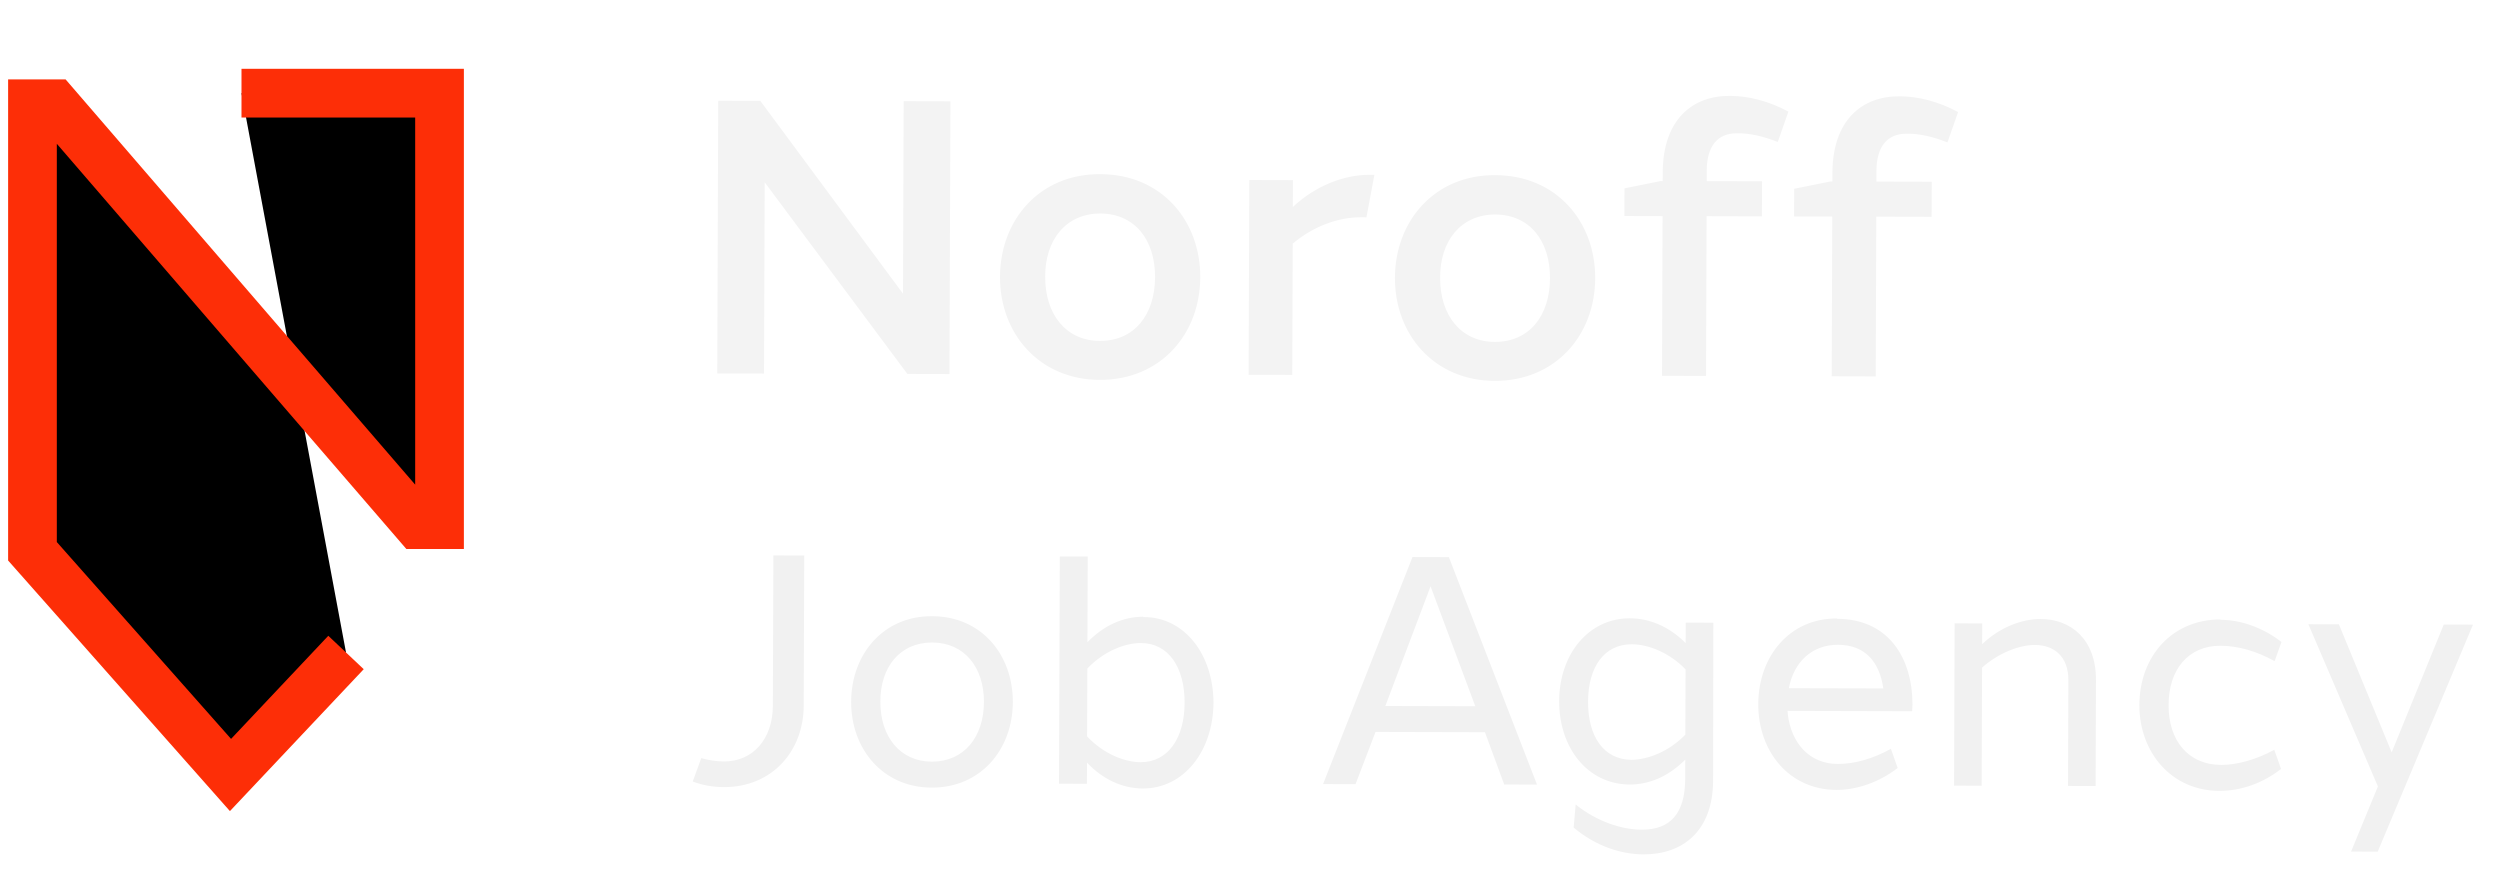
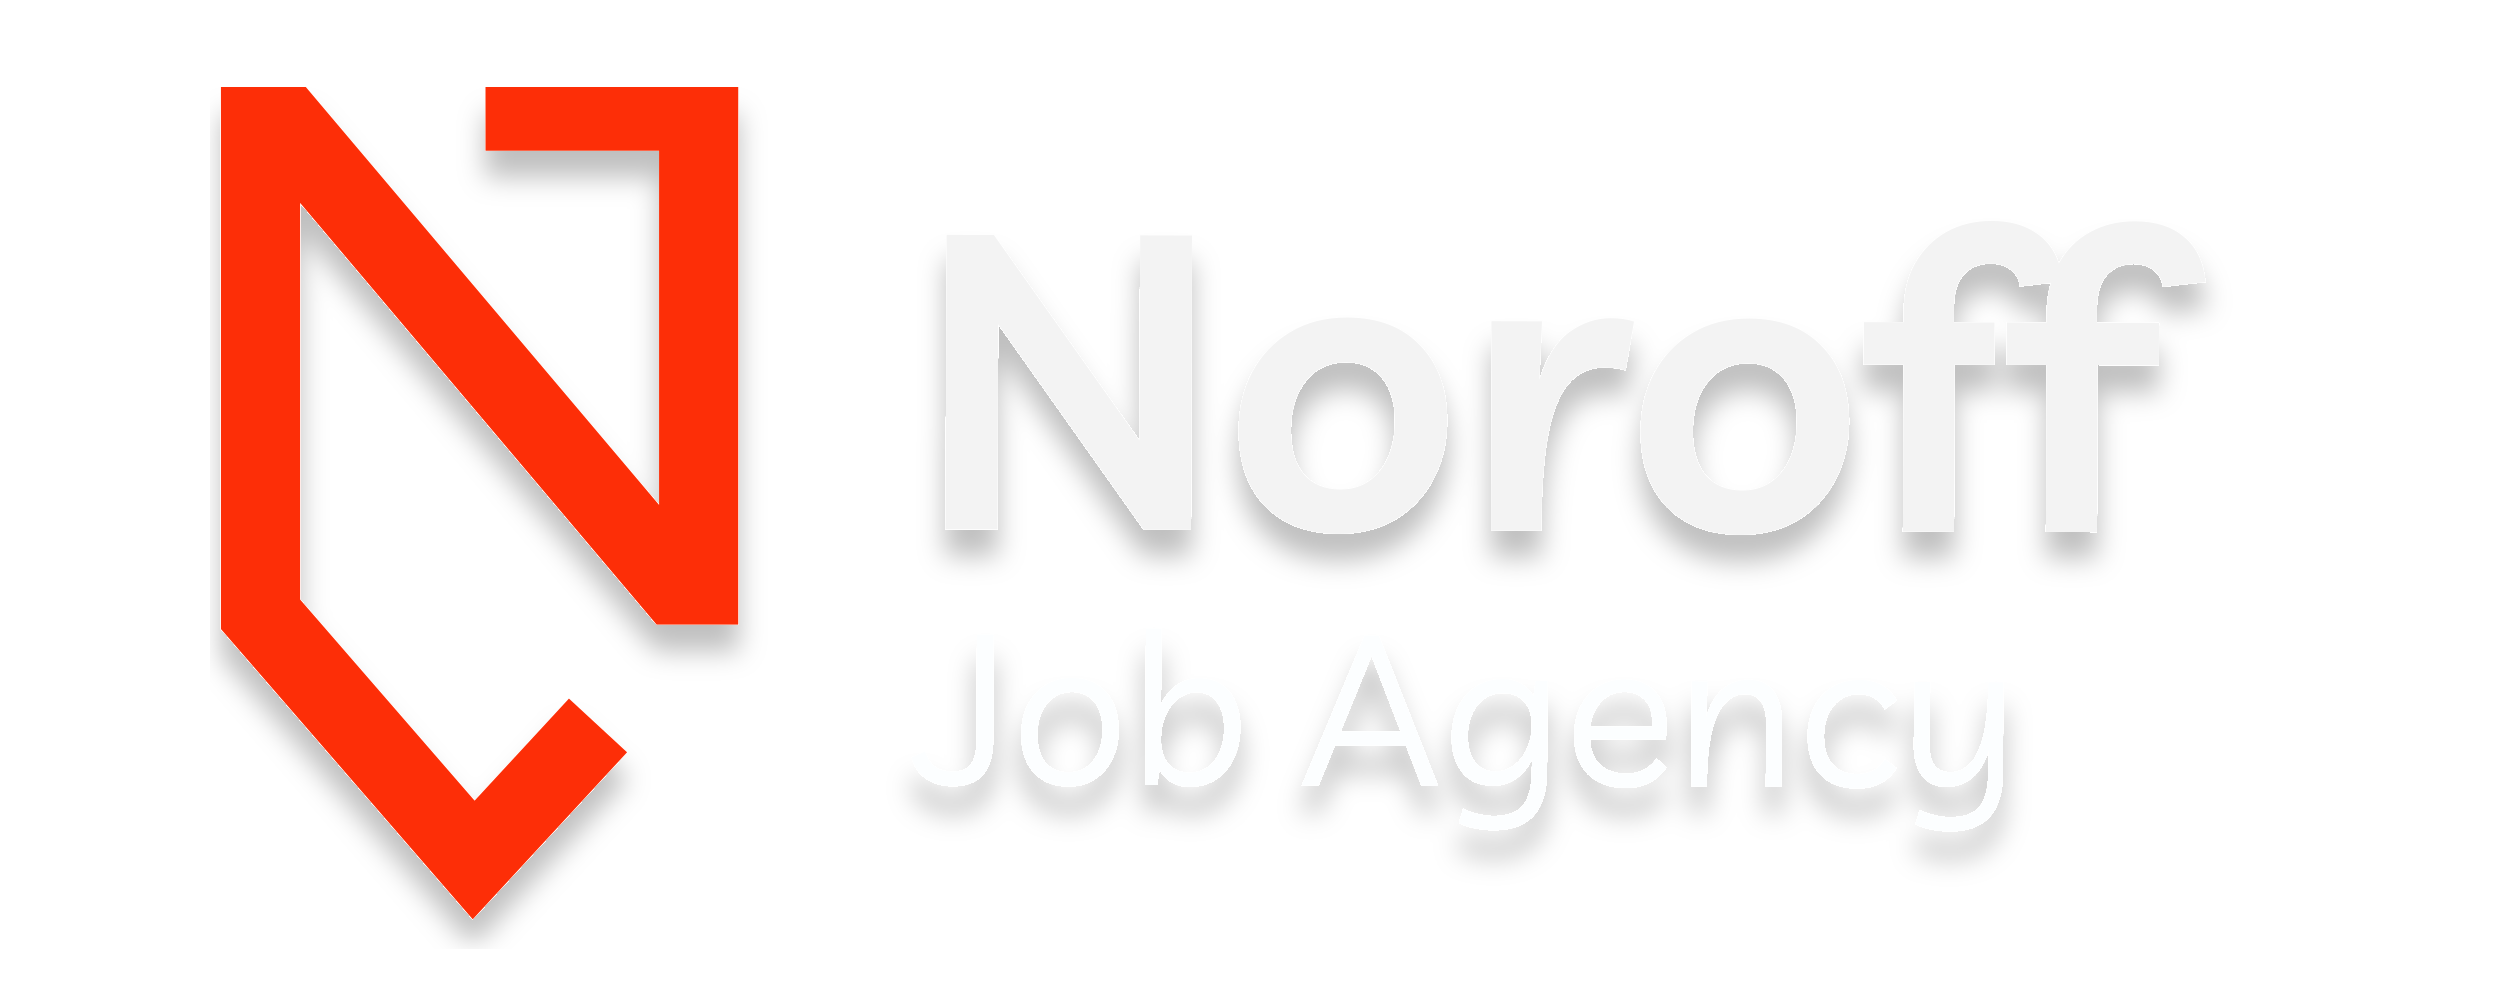
- <svg xmlns="http://www.w3.org/2000/svg" width="154" height="54" viewBox="0 0 154 54">
-   <path d="M21.314 40.193L14.198 47.74L2 33.959V6.392H3.355L25.719 32.318H27.075V5.74L14.876 5.74" stroke="#FD2E07" stroke-width="3" />
-   <path d="M58.546 6.241L55.666 6.234L55.624 18.09L46.834 6.212L44.242 6.205L44.183 23.005L47.063 23.012L47.105 11.229L55.895 23.035L58.487 23.041L58.546 6.241ZM67.79 10.729C64.07 10.695 61.613 13.521 61.6 17.049C61.588 20.553 64.026 23.391 67.746 23.401C71.49 23.41 73.924 20.584 73.936 17.08C73.948 13.576 71.534 10.738 67.79 10.729ZM67.782 13.153C69.894 13.158 71.16 14.769 71.152 17.073C71.144 19.401 69.866 21.006 67.754 21.001C65.666 20.995 64.376 19.36 64.384 17.056C64.368 14.776 65.67 13.147 67.782 13.153ZM84.326 10.771C82.814 10.767 81.036 11.434 79.639 12.751L79.645 11.095L76.957 11.088L76.915 23.088L79.603 23.095L79.632 15.007C80.907 13.93 82.445 13.382 83.813 13.385C83.933 13.386 84.053 13.386 84.173 13.386L84.662 10.771C84.542 10.771 84.446 10.771 84.326 10.771ZM92.118 10.79C88.398 10.757 85.941 13.583 85.928 17.111C85.916 20.615 88.354 23.453 92.074 23.462C95.818 23.472 98.252 20.646 98.264 17.142C98.276 13.638 95.862 10.8 92.118 10.79ZM92.11 13.214C94.222 13.22 95.488 14.831 95.48 17.135C95.472 19.463 94.194 21.068 92.082 21.062C89.994 21.057 88.704 19.422 88.712 17.118C88.696 14.838 89.998 13.209 92.11 13.214ZM106.968 8.212C107.736 8.19 108.599 8.384 109.51 8.746L110.165 6.876C108.967 6.225 107.696 5.91 106.592 5.907C104.264 5.877 102.435 7.36 102.424 10.624L102.422 11.152L102.302 11.152L100.068 11.602L100.062 13.306L102.414 13.312L102.38 23.152L105.092 23.159L105.126 13.319L108.534 13.328L108.542 11.168L105.134 11.159L105.136 10.487C105.141 8.999 105.816 8.209 106.968 8.212ZM117.421 8.238C118.189 8.216 119.052 8.41 119.963 8.773L120.618 6.902C119.42 6.251 118.149 5.936 117.045 5.933C114.717 5.903 112.888 7.387 112.877 10.651L112.875 11.179L112.755 11.178L110.521 11.629L110.515 13.333L112.867 13.339L112.833 23.179L115.545 23.186L115.579 13.346L118.987 13.354L118.995 11.194L115.587 11.186L115.589 10.514C115.594 9.026 116.269 8.235 117.421 8.238Z" fill="#F3F3F3" />
-   <path d="M49.541 34.218L47.641 34.213L47.608 43.473C47.601 45.533 46.376 46.91 44.596 46.906C44.096 46.904 43.636 46.823 43.197 46.702L42.672 48.141C43.251 48.362 43.891 48.484 44.591 48.486C47.571 48.493 49.498 46.258 49.508 43.478L49.541 34.218ZM57.429 37.958C54.429 37.931 52.441 40.285 52.431 43.225C52.42 46.145 54.392 48.511 57.392 48.518C60.412 48.526 62.38 46.171 62.391 43.251C62.401 40.331 60.449 37.966 57.429 37.958ZM57.423 39.578C59.404 39.583 60.618 41.106 60.611 43.246C60.603 45.406 59.378 46.923 57.398 46.918C55.458 46.913 54.223 45.39 54.231 43.23C54.218 41.09 55.444 39.573 57.423 39.578ZM70.431 37.991C69.191 37.988 67.989 38.525 66.986 39.562L67.004 34.282L65.284 34.278L65.235 48.278L66.955 48.282L66.96 46.982C67.956 48.025 69.154 48.568 70.394 48.571C72.934 48.577 74.722 46.262 74.752 43.302C74.743 40.322 72.971 37.997 70.431 38.011L70.431 37.991ZM70.26 46.951C69.28 46.948 67.981 46.445 66.965 45.362L66.98 41.182C68.004 40.105 69.305 39.608 70.285 39.611C71.985 39.615 72.98 41.117 72.972 43.297C72.965 45.457 71.96 46.955 70.26 46.951ZM94.68 48.332L89.25 34.319L87.01 34.313L81.501 48.299L83.501 48.304L84.732 45.087L91.472 45.104L92.66 48.327L94.68 48.332ZM85.337 43.489L88.123 36.116L90.877 43.503L85.337 43.489ZM105.541 38.36L103.841 38.355L103.837 39.615C102.801 38.573 101.582 38.09 100.402 38.087C97.862 38.08 96.055 40.296 96.044 43.176C96.034 46.056 97.786 48.3 100.366 48.327C101.606 48.33 102.768 47.833 103.812 46.795L103.807 48.055C103.78 50.055 102.937 51.113 101.137 51.109C99.917 51.106 98.378 50.622 97.062 49.558L96.937 50.978C98.273 52.101 99.811 52.625 101.251 52.629C103.631 52.635 105.516 51.22 105.527 48.08L105.541 38.36ZM100.492 46.807C98.792 46.783 97.817 45.38 97.824 43.22C97.832 41.06 98.837 39.683 100.517 39.687C101.617 39.69 102.915 40.273 103.831 41.235L103.817 45.255C102.834 46.273 101.552 46.79 100.492 46.807ZM113.168 38.099C110.248 38.072 108.32 40.427 108.309 43.367C108.299 46.287 110.211 48.652 113.131 48.659C114.351 48.662 115.732 48.206 116.896 47.309L116.48 46.127C115.358 46.745 114.256 47.062 113.196 47.059C111.476 47.055 110.341 45.792 110.127 43.991C110.127 43.931 110.128 43.851 110.108 43.791L117.788 43.811C117.788 43.671 117.809 43.531 117.809 43.391C117.8 40.471 116.288 38.127 113.168 38.119L113.168 38.099ZM113.222 39.719C114.902 39.723 115.778 40.786 116.013 42.406L110.193 42.392C110.498 40.792 111.602 39.715 113.222 39.719ZM125.706 38.131C124.566 38.128 123.204 38.624 122.1 39.682L122.105 38.402L120.405 38.397L120.37 48.397L122.07 48.402L122.095 41.122C123.138 40.204 124.4 39.727 125.36 39.73C126.52 39.733 127.418 40.435 127.412 41.895L127.39 48.415L129.09 48.419L129.112 41.899C129.121 39.359 127.546 38.135 125.706 38.131ZM136.784 38.159C133.824 38.151 131.796 40.406 131.786 43.426C131.776 46.346 133.767 48.711 136.707 48.719C138.047 48.722 139.389 48.245 140.512 47.368L140.096 46.187C138.974 46.804 137.773 47.121 136.833 47.119C134.773 47.114 133.578 45.591 133.586 43.451C133.574 41.251 134.799 39.774 136.779 39.779C137.859 39.782 138.998 40.104 140.115 40.727L140.54 39.548C139.383 38.645 138.004 38.182 136.784 38.179L136.784 38.159ZM152.335 38.478L150.535 38.474L147.327 46.345L144.075 38.457L142.195 38.452L146.48 48.443L144.826 52.459L146.466 52.463L152.335 38.478Z" fill="#F1F1F1" />
+ <svg xmlns="http://www.w3.org/2000/svg" width="379" height="149" viewBox="0 0 379 149" fill="none">
+   <g filter="url(#filter0_d_25_939)">
+     <path d="M144.391 119.188C142.791 119.183 141.438 118.785 140.331 117.993C139.224 117.201 138.524 116.143 138.23 114.82L140.249 113.929C140.587 114.996 141.096 115.776 141.777 116.269C142.479 116.74 143.385 116.977 144.495 116.98C145.711 116.983 146.608 116.622 147.186 115.899C147.765 115.153 148.057 113.981 148.063 112.381L148.119 96.221L150.615 96.227L150.559 112.291C150.551 114.553 150.033 116.269 149.005 117.439C147.998 118.61 146.46 119.193 144.391 119.188ZM162.504 102.786C164.701 102.791 166.427 103.51 167.68 104.943C168.955 106.354 169.589 108.276 169.58 110.708C169.575 112.329 169.25 113.79 168.605 115.089C167.982 116.368 167.104 117.379 165.97 118.123C164.837 118.866 163.513 119.236 161.999 119.232C159.759 119.227 158.001 118.518 156.726 117.107C155.451 115.674 154.818 113.731 154.826 111.278C154.832 109.657 155.146 108.207 155.769 106.928C156.414 105.65 157.313 104.639 158.468 103.895C159.623 103.152 160.968 102.782 162.504 102.786ZM162.006 117.088C163.542 117.092 164.781 116.509 165.724 115.338C166.667 114.167 167.142 112.621 167.148 110.701C167.155 108.845 166.744 107.415 165.915 106.41C165.108 105.406 163.979 104.901 162.528 104.898C161.462 104.895 160.533 105.17 159.742 105.723C158.972 106.254 158.361 106.999 157.91 107.958C157.48 108.917 157.263 110.026 157.258 111.284C157.252 113.162 157.663 114.603 158.491 115.607C159.341 116.591 160.513 117.085 162.006 117.088ZM173.66 119.006L173.742 95.326L176.078 95.332L176.051 103.076L175.942 106.916C176.522 105.659 177.315 104.669 178.32 103.946C179.325 103.202 180.489 102.831 181.812 102.835C183.156 102.838 184.286 103.161 185.201 103.803C186.137 104.425 186.838 105.301 187.304 106.433C187.79 107.543 188.031 108.824 188.026 110.275C188.02 112.045 187.695 113.613 187.05 114.976C186.405 116.319 185.505 117.372 184.351 118.137C183.196 118.902 181.861 119.283 180.347 119.279C179.28 119.276 178.342 119.029 177.533 118.536C176.724 118.022 176.14 117.37 175.78 116.579L175.42 119.011L173.66 119.006ZM180.29 117.135C181.89 117.139 183.172 116.534 184.137 115.321C185.101 114.086 185.587 112.455 185.594 110.428C185.6 108.722 185.231 107.388 184.488 106.426C183.766 105.442 182.765 104.949 181.485 104.946C180.439 104.943 179.5 105.25 178.665 105.867C177.853 106.483 177.199 107.335 176.705 108.422C176.231 109.509 175.992 110.745 175.988 112.132C175.982 113.689 176.362 114.917 177.127 115.815C177.913 116.692 178.968 117.132 180.29 117.135ZM197.362 119.066L206.881 96.371L209.025 96.376L218.002 119.119L215.506 119.113L213.159 113.027L202.376 112.999L199.89 119.073L197.362 119.066ZM203.215 110.921L212.367 110.945L207.927 99.413L203.215 110.921ZM226.394 125.86C225.498 125.858 224.57 125.76 223.611 125.565C222.673 125.392 221.863 125.113 221.182 124.727L221.829 122.617C222.532 122.981 223.288 123.25 224.098 123.423C224.908 123.617 225.697 123.715 226.465 123.717C228.513 123.722 229.966 123.214 230.823 122.192C231.701 121.191 232.165 119.582 232.215 117.363L232.288 115.027C231.686 116.285 230.872 117.285 229.845 118.029C228.819 118.752 227.644 119.112 226.321 119.108C224.295 119.103 222.74 118.416 221.657 117.048C220.595 115.68 220.067 113.919 220.075 111.764C220.081 110.036 220.406 108.512 221.051 107.191C221.717 105.87 222.627 104.837 223.782 104.094C224.958 103.329 226.303 102.948 227.818 102.952C228.906 102.955 229.854 103.203 230.663 103.695C231.493 104.188 232.099 104.819 232.48 105.588L232.809 103.253L234.569 103.257L234.521 117.017C234.5 122.926 231.791 125.874 226.394 125.86ZM227.874 105.064C226.808 105.061 225.868 105.336 225.055 105.889C224.264 106.442 223.643 107.208 223.191 108.188C222.74 109.168 222.512 110.299 222.508 111.579C222.502 113.285 222.87 114.609 223.614 115.549C224.357 116.49 225.38 116.962 226.681 116.965C227.726 116.968 228.666 116.661 229.5 116.044C230.356 115.428 231.02 114.587 231.493 113.521C231.987 112.456 232.237 111.251 232.241 109.907C232.247 108.393 231.856 107.208 231.07 106.352C230.305 105.497 229.24 105.068 227.874 105.064ZM246.483 119.448C244.029 119.441 242.101 118.732 240.698 117.321C239.316 115.909 238.63 113.945 238.639 111.428C238.644 109.785 238.98 108.325 239.646 107.046C240.312 105.768 241.211 104.778 242.344 104.077C243.499 103.355 244.801 102.995 246.252 102.999C248.428 103.005 250.1 103.766 251.268 105.284C252.458 106.802 252.876 109.064 252.525 112.071L241.037 112.042C241.095 113.749 241.602 115.051 242.559 115.95C243.537 116.848 244.901 117.3 246.65 117.304C247.504 117.306 248.326 117.127 249.116 116.766C249.907 116.384 250.581 115.799 251.138 115.011L252.606 116.359C251.169 118.425 249.128 119.454 246.483 119.448ZM246.277 104.887C245.296 104.885 244.431 105.117 243.683 105.584C242.956 106.052 242.367 106.69 241.916 107.5C241.466 108.288 241.185 109.173 241.075 110.154L250.483 110.178C250.575 108.322 250.217 106.977 249.409 106.143C248.601 105.309 247.557 104.89 246.277 104.887ZM256.441 119.217L256.496 103.313L258.864 103.319L258.653 108.759C259.193 106.904 260.019 105.487 261.132 104.509C262.266 103.53 263.59 103.043 265.105 103.047C266.726 103.051 267.972 103.62 268.843 104.753C269.714 105.885 270.145 107.519 270.138 109.652L270.041 119.252L267.705 119.246L267.801 109.934C267.806 108.377 267.544 107.203 267.013 106.412C266.504 105.621 265.673 105.225 264.521 105.222C263.433 105.219 262.451 105.654 261.573 106.526C260.717 107.377 260.029 108.826 259.51 110.873C259.012 112.92 258.757 115.703 258.745 119.223L256.441 119.217ZM281.473 119.537C279.148 119.531 277.326 118.833 276.008 117.443C274.69 116.032 274.036 114.078 274.045 111.582C274.05 109.897 274.386 108.415 275.052 107.136C275.718 105.858 276.639 104.868 277.814 104.167C278.99 103.445 280.357 103.086 281.914 103.09C284.474 103.096 286.348 104.125 287.535 106.176L285.739 107.516C284.891 105.999 283.592 105.238 281.843 105.234C280.243 105.23 278.95 105.813 277.965 106.984C277.001 108.133 276.515 109.668 276.509 111.588C276.502 113.465 276.934 114.896 277.806 115.879C278.677 116.863 279.934 117.357 281.577 117.361C282.451 117.363 283.252 117.184 283.978 116.823C284.705 116.462 285.304 115.888 285.776 115.1L287.5 116.448C286.213 118.514 284.204 119.544 281.473 119.537ZM295.604 126.037C294.687 126.034 293.749 125.936 292.789 125.742C291.851 125.569 291.052 125.289 290.392 124.904L291.039 122.825C291.721 123.168 292.467 123.426 293.277 123.599C294.087 123.793 294.886 123.891 295.676 123.893C297.724 123.898 299.176 123.401 300.033 122.4C300.911 121.4 301.375 119.78 301.426 117.54L301.535 113.636C300.931 115.576 300.073 117.003 298.96 117.917C297.848 118.832 296.566 119.287 295.116 119.284C293.494 119.279 292.259 118.722 291.409 117.61C290.56 116.499 290.139 114.962 290.145 112.999L290.275 103.399L292.611 103.405L292.482 112.717C292.456 114.103 292.698 115.181 293.207 115.951C293.717 116.699 294.537 117.074 295.667 117.077C296.798 117.08 297.791 116.656 298.648 115.805C299.504 114.953 300.181 113.536 300.679 111.554C301.176 109.55 301.431 106.841 301.443 103.428L303.683 103.433L303.635 117.193C303.614 123.103 300.938 126.05 295.604 126.037Z" fill="#FCFEFF" />
+     <path d="M172.851 35.679L180.705 35.699L180.55 80.309L173.387 80.291L151.316 49.133L151.208 80.234L143.354 80.214L143.509 35.604L150.672 35.623L172.743 66.78L172.851 35.679ZM204.241 48.137C208.975 48.149 212.677 49.583 215.348 52.438C218.061 55.251 219.409 59.066 219.392 63.883C219.381 67.151 218.679 70.081 217.288 72.674C215.939 75.226 214.026 77.253 211.549 78.754C209.073 80.214 206.201 80.94 202.934 80.932C198.2 80.92 194.477 79.507 191.764 76.693C189.093 73.88 187.766 70.044 187.783 65.185C187.794 61.918 188.475 59.008 189.824 56.457C191.215 53.863 193.128 51.837 195.563 50.377C198.039 48.875 200.932 48.129 204.241 48.137ZM203.208 74.209C205.68 74.216 207.673 73.278 209.187 71.397C210.702 69.516 211.464 67.005 211.475 63.863C211.485 61.015 210.823 58.814 209.487 57.261C208.194 55.708 206.396 54.928 204.092 54.922C201.537 54.916 199.502 55.853 197.988 57.734C196.473 59.615 195.711 62.106 195.7 65.205C195.69 68.054 196.331 70.275 197.624 71.87C198.959 73.424 200.821 74.203 203.208 74.209ZM246.434 56.161C245.597 55.866 244.53 55.717 243.231 55.713C240.969 55.707 239.144 56.541 237.756 58.212C236.368 59.843 235.333 62.479 234.65 66.121C234.009 69.722 233.678 74.496 233.657 80.444L226.055 80.425L226.126 59.942L226.102 48.695L233.768 48.715L233.36 57.573C234.461 54.183 235.977 51.778 237.909 50.359C239.883 48.94 241.979 48.233 244.2 48.239C244.87 48.24 245.498 48.284 246.084 48.369C246.67 48.454 247.214 48.581 247.716 48.75L246.434 56.161ZM265.17 48.292C269.904 48.304 273.606 49.738 276.277 52.593C278.99 55.406 280.338 59.222 280.321 64.039C280.31 67.306 279.608 70.236 278.217 72.83C276.868 75.381 274.955 77.408 272.478 78.91C270.002 80.37 267.13 81.095 263.863 81.087C259.129 81.075 255.406 79.662 252.693 76.849C250.022 74.035 248.695 70.199 248.712 65.34C248.723 62.073 249.404 59.164 250.753 56.612C252.144 54.019 254.057 51.992 256.492 50.532C258.968 49.03 261.861 48.284 265.17 48.292ZM264.137 74.365C266.609 74.371 268.602 73.433 270.116 71.552C271.631 69.671 272.393 67.16 272.404 64.019C272.414 61.17 271.752 58.969 270.416 57.416C269.123 55.863 267.325 55.083 265.021 55.078C262.466 55.071 260.431 56.008 258.917 57.889C257.402 59.77 256.64 62.261 256.629 65.361C256.619 68.209 257.26 70.431 258.553 72.026C259.888 73.579 261.75 74.359 264.137 74.365ZM288.492 80.584L288.58 55.263L282.548 55.248L282.57 48.839L288.602 48.855L288.608 47.158C288.618 44.352 289.192 41.944 290.33 39.937C291.51 37.887 293.086 36.3 295.059 35.174C297.073 34.048 299.379 33.488 301.976 33.495C304.531 33.501 306.665 34.051 308.379 35.145C310.135 36.197 311.386 37.791 312.132 39.93C313.27 37.88 314.826 36.313 316.798 35.229C318.813 34.103 321.097 33.544 323.653 33.55C326.752 33.558 329.221 34.339 331.059 35.894C332.938 37.407 334.04 39.692 334.365 42.751L327.891 43.488C327.769 42.399 327.311 41.56 326.517 40.971C325.723 40.341 324.698 40.024 323.442 40.021C321.724 40.017 320.361 40.6 319.351 41.77C318.384 42.899 317.897 44.573 317.889 46.793L317.881 48.929L327.306 48.953L327.284 55.362L317.985 55.338L317.897 80.659L310.169 80.639L310.257 55.319L304.225 55.303L304.247 48.894L310.279 48.91L310.284 47.402C310.29 45.81 310.504 44.303 310.928 42.88L306.214 43.433C306.092 42.344 305.634 41.505 304.84 40.916C304.047 40.286 303.022 39.969 301.765 39.966C300.048 39.962 298.684 40.524 297.675 41.652C296.708 42.781 296.22 44.392 296.213 46.486L296.205 48.874L302.362 48.89L302.34 55.298L296.308 55.283L296.22 80.604L288.492 80.584Z" fill="#F3F3F3" />
+     <path d="M90.657 109.977L71.807 130.375L39.494 93.125V18.612H43.084L102.325 88.691H105.916V16.852L73.603 16.852" stroke="#FD2E07" stroke-width="12" />
+   </g>
+   <defs>
+     <filter id="filter0_d_25_939" x="31.903" y="13.261" width="306.493" height="130.496" filterUnits="userSpaceOnUse" color-interpolation-filters="sRGB">
+       <feFlood flood-opacity="0" result="BackgroundImageFix" />
+       <feColorMatrix in="SourceAlpha" type="matrix" values="0 0 0 0 0 0 0 0 0 0 0 0 0 0 0 0 0 0 127 0" result="hardAlpha" />
+       <feOffset dy="4" />
+       <feGaussianBlur stdDeviation="2" />
+       <feComposite in2="hardAlpha" operator="out" />
+       <feColorMatrix type="matrix" values="0 0 0 0 0 0 0 0 0 0 0 0 0 0 0 0 0 0 0.25 0" />
+       <feBlend mode="normal" in2="BackgroundImageFix" result="effect1_dropShadow_25_939" />
+       <feBlend mode="normal" in="SourceGraphic" in2="effect1_dropShadow_25_939" result="shape" />
+     </filter>
+   </defs>
</svg>
